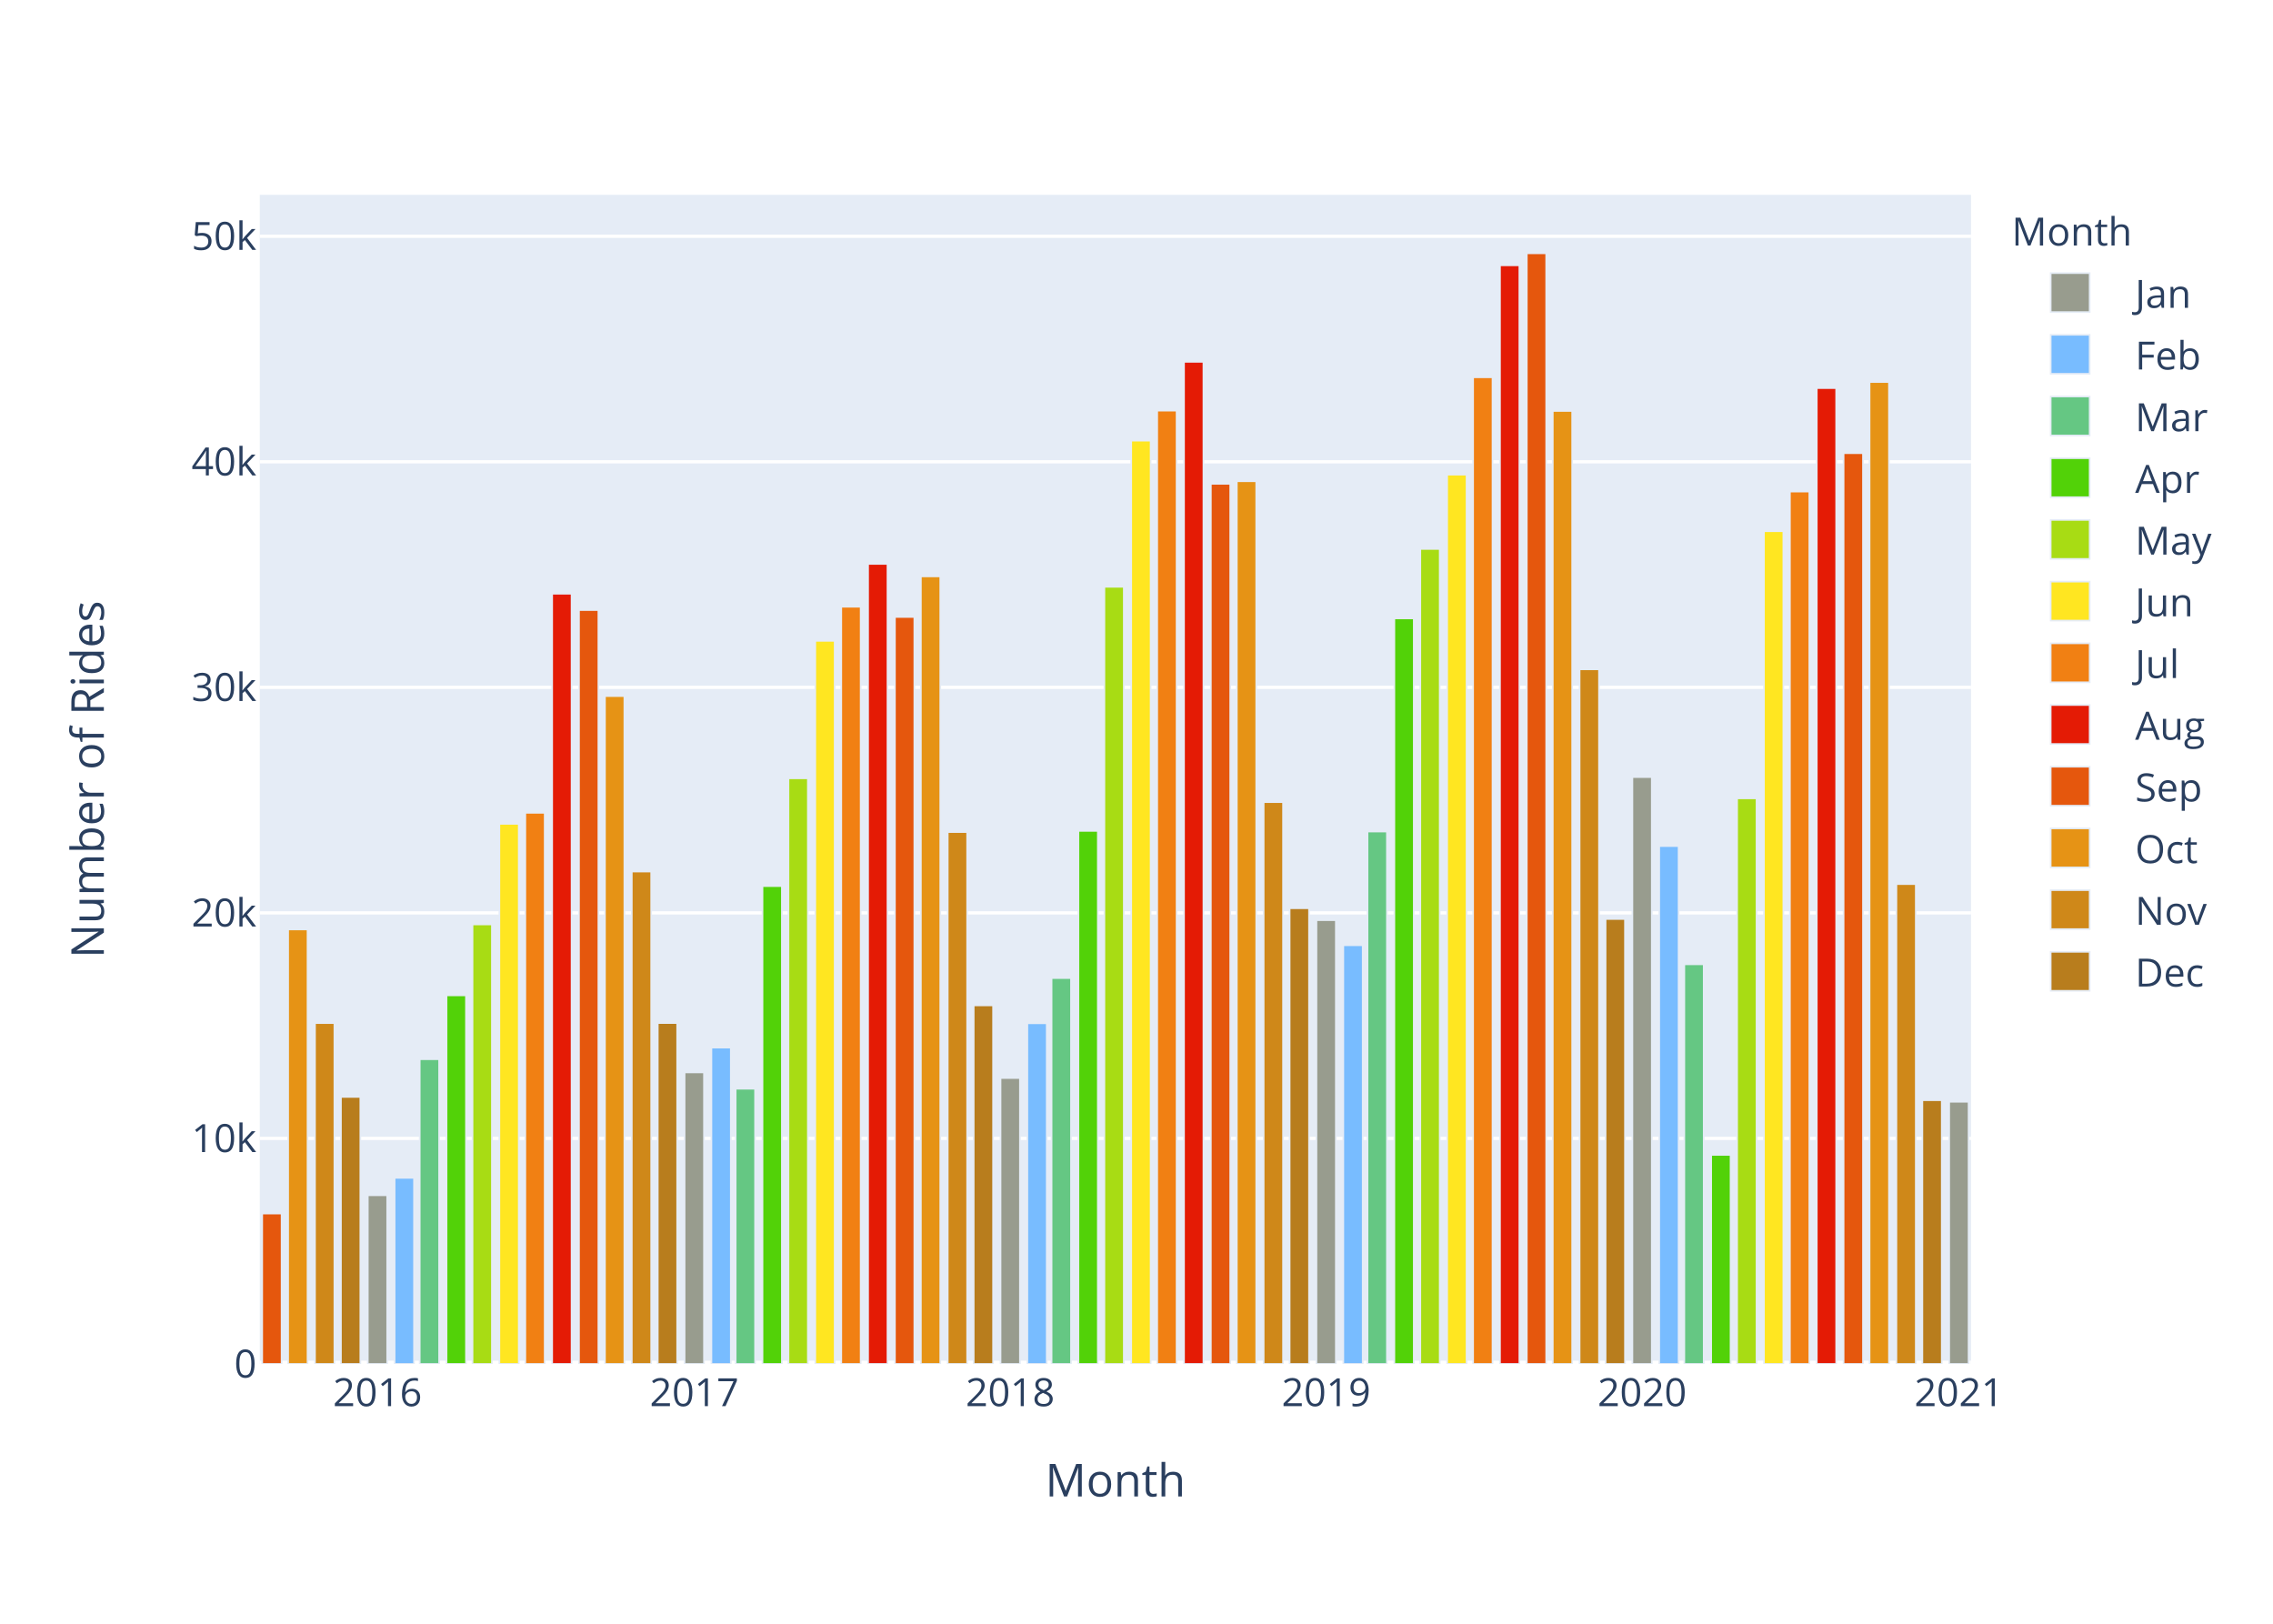
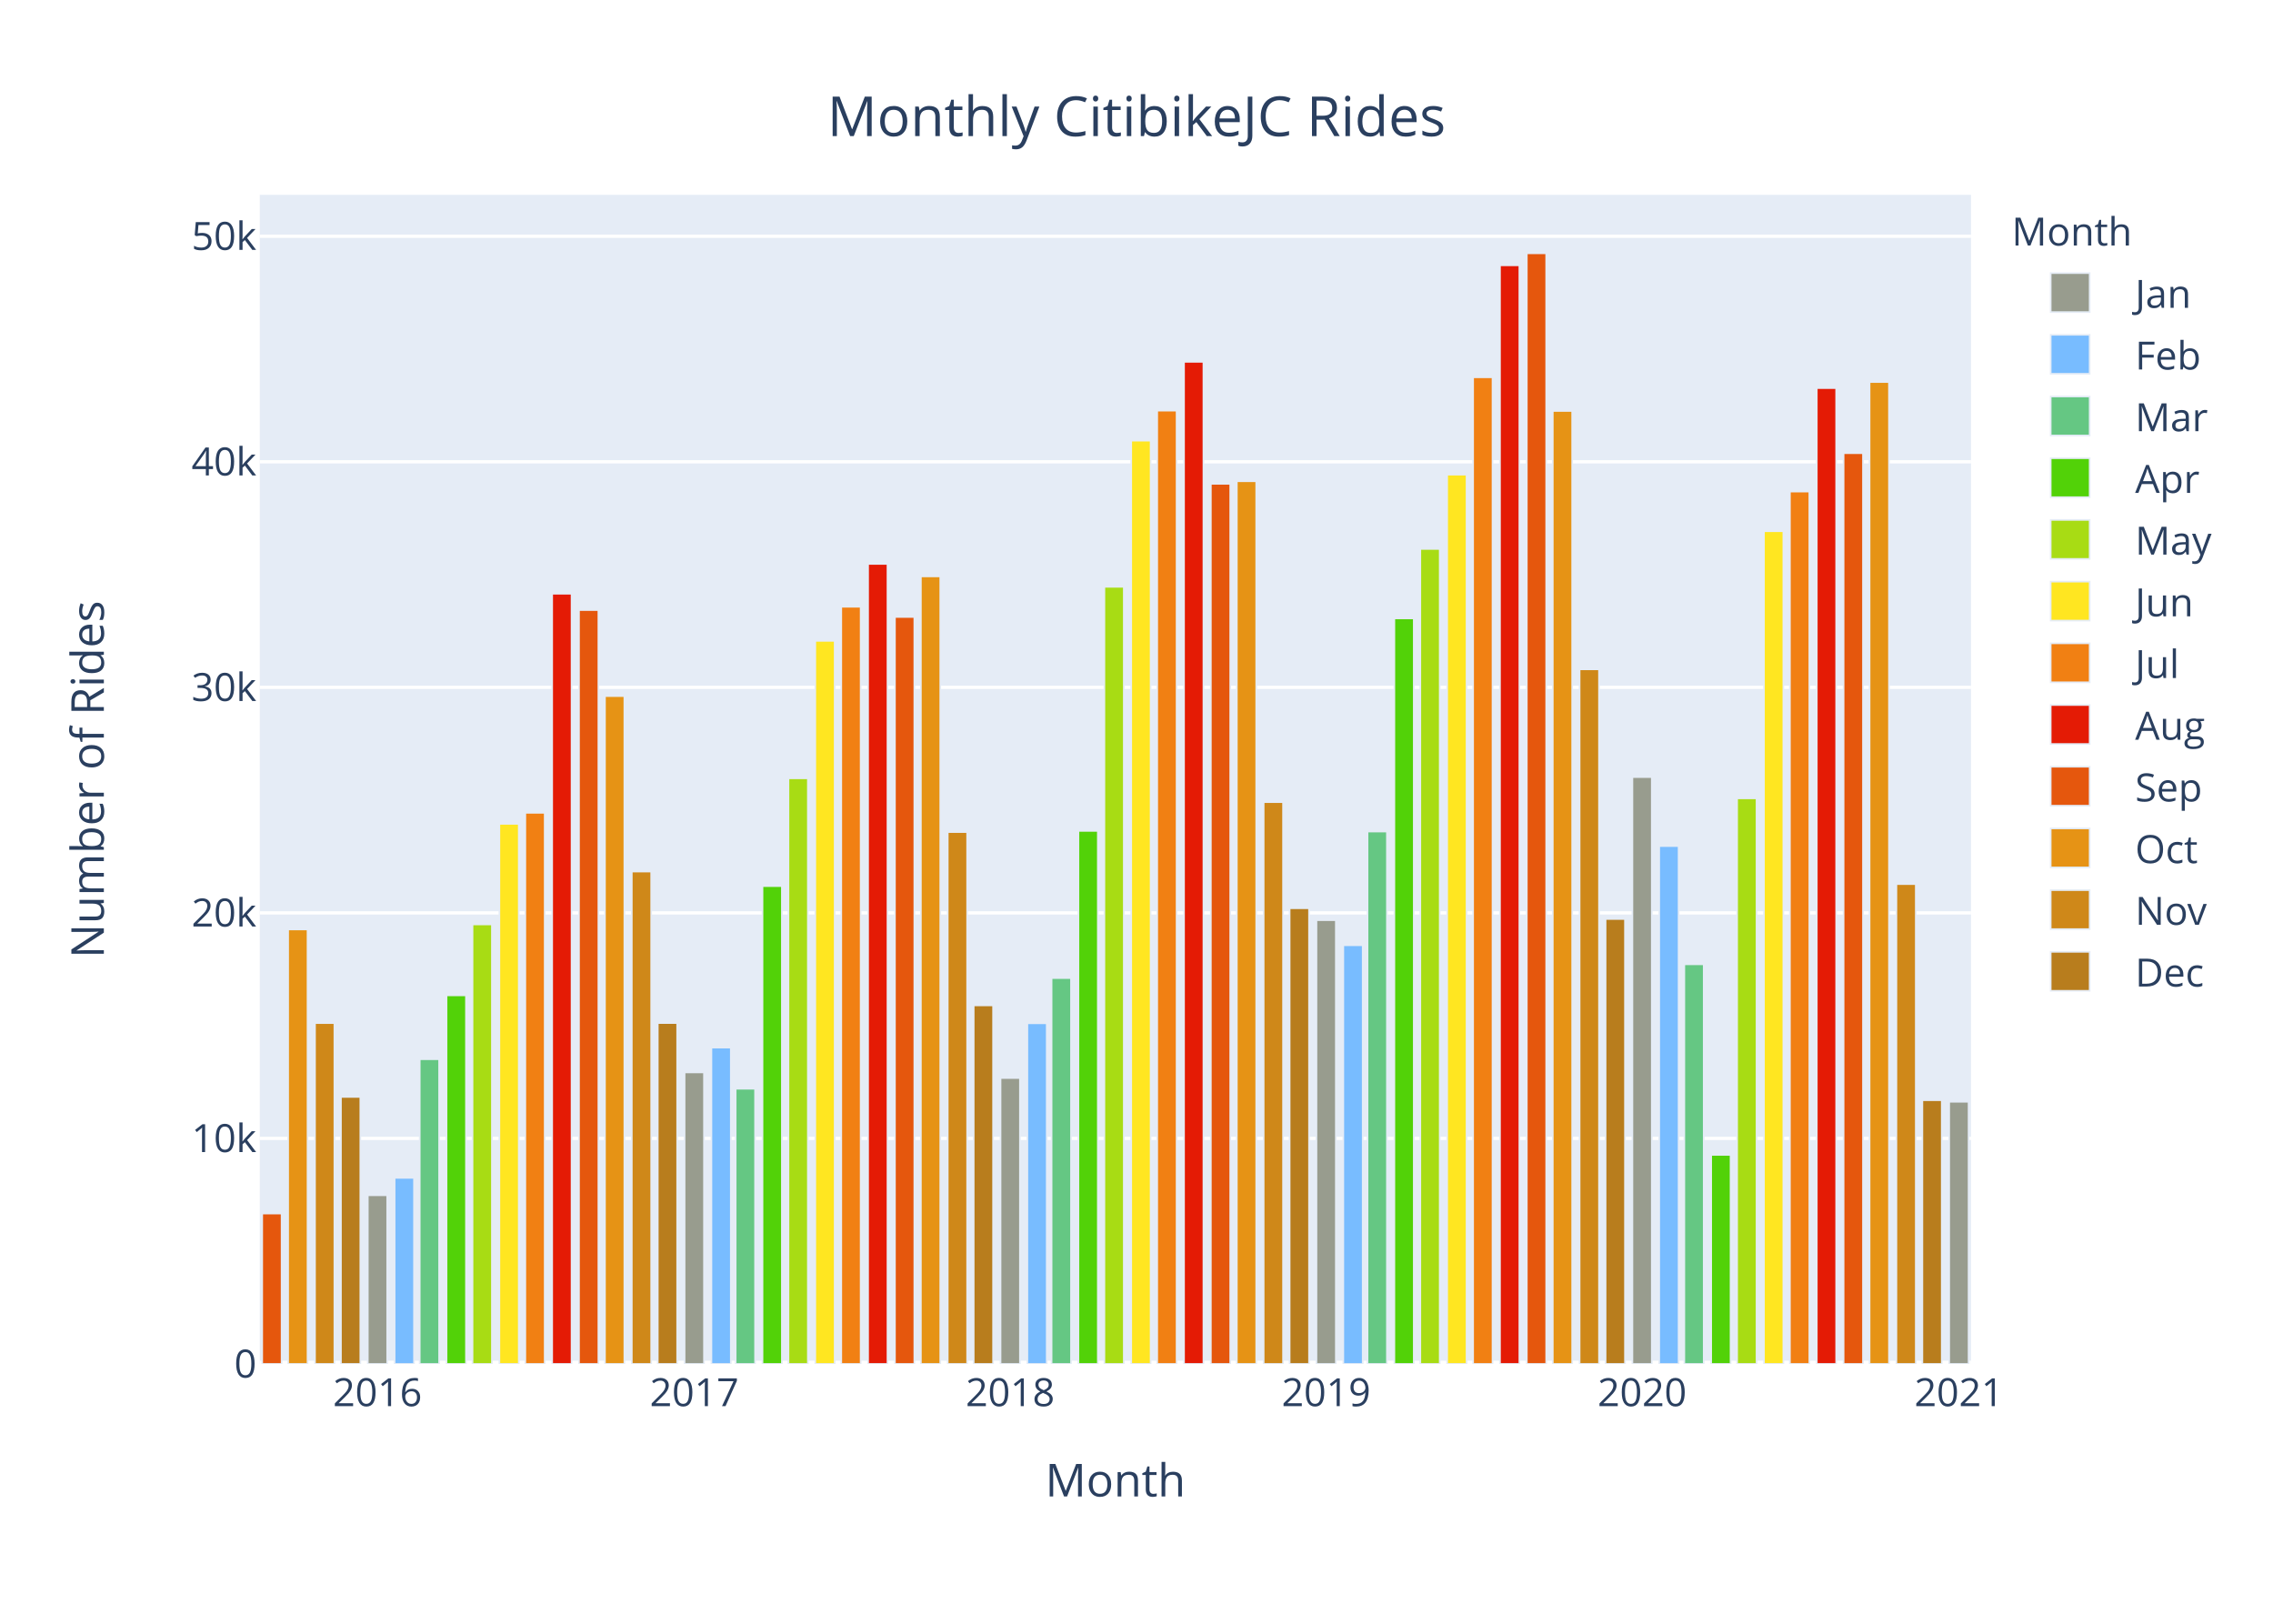
<svg xmlns="http://www.w3.org/2000/svg" class="main-svg" width="700" height="500" style="" viewBox="0 0 700 500">
  <rect x="0" y="0" width="700" height="500" style="fill: rgb(255, 255, 255); fill-opacity: 1;" />
-   <defs id="defs-46b545">
+   <defs id="defs-0c852f">
    <g class="clips">
-       <clipPath id="clip46b545xyplot" class="plotclip">
+       <clipPath id="clip0c852fxyplot" class="plotclip">
        <rect width="527" height="360" />
      </clipPath>
-       <clipPath class="axesclip" id="clip46b545x">
+       <clipPath class="axesclip" id="clip0c852fx">
        <rect x="80" y="0" width="527" height="500" />
      </clipPath>
-       <clipPath class="axesclip" id="clip46b545y">
+       <clipPath class="axesclip" id="clip0c852fy">
        <rect x="0" y="60" width="700" height="360" />
      </clipPath>
-       <clipPath class="axesclip" id="clip46b545xy">
+       <clipPath class="axesclip" id="clip0c852fxy">
        <rect x="80" y="60" width="527" height="360" />
      </clipPath>
    </g>
    <g class="gradients" />
  </defs>
  <g class="bglayer">
    <rect class="bg" x="80" y="60" width="527" height="360" style="fill: rgb(229, 236, 246); fill-opacity: 1; stroke-width: 0;" />
  </g>
  <g class="layer-below">
    <g class="imagelayer" />
    <g class="shapelayer" />
  </g>
  <g class="cartesianlayer">
    <g class="subplot xy">
      <g class="layer-subplot">
        <g class="shapelayer" />
        <g class="imagelayer" />
      </g>
      <g class="gridlayer">
        <g class="x" />
        <g class="y">
          <path class="ygrid crisp" transform="translate(0,350.55)" d="M80,0h527" style="stroke: rgb(255, 255, 255); stroke-opacity: 1; stroke-width: 1px;" />
          <path class="ygrid crisp" transform="translate(0,281.1)" d="M80,0h527" style="stroke: rgb(255, 255, 255); stroke-opacity: 1; stroke-width: 1px;" />
          <path class="ygrid crisp" transform="translate(0,211.65)" d="M80,0h527" style="stroke: rgb(255, 255, 255); stroke-opacity: 1; stroke-width: 1px;" />
          <path class="ygrid crisp" transform="translate(0,142.2)" d="M80,0h527" style="stroke: rgb(255, 255, 255); stroke-opacity: 1; stroke-width: 1px;" />
          <path class="ygrid crisp" transform="translate(0,72.75)" d="M80,0h527" style="stroke: rgb(255, 255, 255); stroke-opacity: 1; stroke-width: 1px;" />
        </g>
      </g>
      <g class="zerolinelayer">
        <path class="yzl zl crisp" transform="translate(0,420)" d="M80,0h527" style="stroke: rgb(255, 255, 255); stroke-opacity: 1; stroke-width: 2px;" />
      </g>
      <path class="xlines-below" />
      <path class="ylines-below" />
      <g class="overlines-below" />
      <g class="xaxislayer-below" />
      <g class="yaxislayer-below" />
      <g class="overaxes-below" />
-       <g class="plot" transform="translate(80,60)" clip-path="url('#clip46b545xyplot')">
+       <g class="plot" transform="translate(80,60)" clip-path="url('#clip0c852fxyplot')">
        <g class="barlayer mlayer">
          <g class="trace bars" style="opacity: 1;">
            <g class="points">
              <g class="point">
                <path d="M520.28,360V279.27H526.25V360Z" style="vector-effect: non-scaling-stroke; opacity: 1; stroke-width: 0.5px; fill: rgb(152, 156, 142); fill-opacity: 1; stroke: rgb(229, 236, 246); stroke-opacity: 1;" />
              </g>
              <g class="point">
                <path d="M130.83,360V270.23H136.8V360Z" style="vector-effect: non-scaling-stroke; opacity: 1; stroke-width: 0.5px; fill: rgb(152, 156, 142); fill-opacity: 1; stroke: rgb(229, 236, 246); stroke-opacity: 1;" />
              </g>
              <g class="point">
                <path d="M325.42,360V223.35H331.39V360Z" style="vector-effect: non-scaling-stroke; opacity: 1; stroke-width: 0.5px; fill: rgb(152, 156, 142); fill-opacity: 1; stroke: rgb(229, 236, 246); stroke-opacity: 1;" />
              </g>
              <g class="point">
                <path d="M422.72,360V179.29H428.69V360Z" style="vector-effect: non-scaling-stroke; opacity: 1; stroke-width: 0.5px; fill: rgb(152, 156, 142); fill-opacity: 1; stroke: rgb(229, 236, 246); stroke-opacity: 1;" />
              </g>
              <g class="point">
                <path d="M228.13,360V271.96H234.1V360Z" style="vector-effect: non-scaling-stroke; opacity: 1; stroke-width: 0.5px; fill: rgb(152, 156, 142); fill-opacity: 1; stroke: rgb(229, 236, 246); stroke-opacity: 1;" />
              </g>
              <g class="point">
                <path d="M33.27,360V308.06H39.24V360Z" style="vector-effect: non-scaling-stroke; opacity: 1; stroke-width: 0.5px; fill: rgb(152, 156, 142); fill-opacity: 1; stroke: rgb(229, 236, 246); stroke-opacity: 1;" />
              </g>
            </g>
          </g>
          <g class="trace bars" style="opacity: 1;">
            <g class="points">
              <g class="point">
                <path d="M41.53,360V302.7H47.5V360Z" style="vector-effect: non-scaling-stroke; opacity: 1; stroke-width: 0.5px; fill: rgb(120, 188, 255); fill-opacity: 1; stroke: rgb(229, 236, 246); stroke-opacity: 1;" />
              </g>
              <g class="point">
                <path d="M139.09,360V262.59H145.06V360Z" style="vector-effect: non-scaling-stroke; opacity: 1; stroke-width: 0.5px; fill: rgb(120, 188, 255); fill-opacity: 1; stroke: rgb(229, 236, 246); stroke-opacity: 1;" />
              </g>
              <g class="point">
                <path d="M236.39,360V255.1H242.36V360Z" style="vector-effect: non-scaling-stroke; opacity: 1; stroke-width: 0.5px; fill: rgb(120, 188, 255); fill-opacity: 1; stroke: rgb(229, 236, 246); stroke-opacity: 1;" />
              </g>
              <g class="point">
                <path d="M333.69,360V231.07H339.66V360Z" style="vector-effect: non-scaling-stroke; opacity: 1; stroke-width: 0.5px; fill: rgb(120, 188, 255); fill-opacity: 1; stroke: rgb(229, 236, 246); stroke-opacity: 1;" />
              </g>
              <g class="point">
                <path d="M430.98,360V200.53H436.95V360Z" style="vector-effect: non-scaling-stroke; opacity: 1; stroke-width: 0.5px; fill: rgb(120, 188, 255); fill-opacity: 1; stroke: rgb(229, 236, 246); stroke-opacity: 1;" />
              </g>
            </g>
          </g>
          <g class="trace bars" style="opacity: 1;">
            <g class="points">
              <g class="point">
                <path d="M341.15,360V196.06H347.12V360Z" style="vector-effect: non-scaling-stroke; opacity: 1; stroke-width: 0.5px; fill: rgb(101, 199, 131); fill-opacity: 1; stroke: rgb(229, 236, 246); stroke-opacity: 1;" />
              </g>
              <g class="point">
                <path d="M49.26,360V266.17H55.23V360Z" style="vector-effect: non-scaling-stroke; opacity: 1; stroke-width: 0.5px; fill: rgb(101, 199, 131); fill-opacity: 1; stroke: rgb(229, 236, 246); stroke-opacity: 1;" />
              </g>
              <g class="point">
                <path d="M146.56,360V275.26H152.53V360Z" style="vector-effect: non-scaling-stroke; opacity: 1; stroke-width: 0.5px; fill: rgb(101, 199, 131); fill-opacity: 1; stroke: rgb(229, 236, 246); stroke-opacity: 1;" />
              </g>
              <g class="point">
                <path d="M243.85,360V241.18H249.83V360Z" style="vector-effect: non-scaling-stroke; opacity: 1; stroke-width: 0.5px; fill: rgb(101, 199, 131); fill-opacity: 1; stroke: rgb(229, 236, 246); stroke-opacity: 1;" />
              </g>
              <g class="point">
                <path d="M438.71,360V236.94H444.68V360Z" style="vector-effect: non-scaling-stroke; opacity: 1; stroke-width: 0.5px; fill: rgb(101, 199, 131); fill-opacity: 1; stroke: rgb(229, 236, 246); stroke-opacity: 1;" />
              </g>
            </g>
          </g>
          <g class="trace bars" style="opacity: 1;">
            <g class="points">
              <g class="point">
                <path d="M57.52,360V246.5H63.5V360Z" style="vector-effect: non-scaling-stroke; opacity: 1; stroke-width: 0.5px; fill: rgb(82, 210, 8); fill-opacity: 1; stroke: rgb(229, 236, 246); stroke-opacity: 1;" />
              </g>
              <g class="point">
                <path d="M446.98,360V295.63H452.95V360Z" style="vector-effect: non-scaling-stroke; opacity: 1; stroke-width: 0.5px; fill: rgb(82, 210, 8); fill-opacity: 1; stroke: rgb(229, 236, 246); stroke-opacity: 1;" />
              </g>
              <g class="point">
                <path d="M252.12,360V195.86H258.09V360Z" style="vector-effect: non-scaling-stroke; opacity: 1; stroke-width: 0.5px; fill: rgb(82, 210, 8); fill-opacity: 1; stroke: rgb(229, 236, 246); stroke-opacity: 1;" />
              </g>
              <g class="point">
                <path d="M154.82,360V212.86H160.79V360Z" style="vector-effect: non-scaling-stroke; opacity: 1; stroke-width: 0.5px; fill: rgb(82, 210, 8); fill-opacity: 1; stroke: rgb(229, 236, 246); stroke-opacity: 1;" />
              </g>
              <g class="point">
                <path d="M349.41,360V130.43H355.39V360Z" style="vector-effect: non-scaling-stroke; opacity: 1; stroke-width: 0.5px; fill: rgb(82, 210, 8); fill-opacity: 1; stroke: rgb(229, 236, 246); stroke-opacity: 1;" />
              </g>
            </g>
          </g>
          <g class="trace bars" style="opacity: 1;">
            <g class="points">
              <g class="point">
                <path d="M357.41,360V109.04H363.38V360Z" style="vector-effect: non-scaling-stroke; opacity: 1; stroke-width: 0.5px; fill: rgb(168, 220, 20); fill-opacity: 1; stroke: rgb(229, 236, 246); stroke-opacity: 1;" />
              </g>
              <g class="point">
                <path d="M454.97,360V185.84H460.95V360Z" style="vector-effect: non-scaling-stroke; opacity: 1; stroke-width: 0.5px; fill: rgb(168, 220, 20); fill-opacity: 1; stroke: rgb(229, 236, 246); stroke-opacity: 1;" />
              </g>
              <g class="point">
                <path d="M260.11,360V120.7H266.09V360Z" style="vector-effect: non-scaling-stroke; opacity: 1; stroke-width: 0.5px; fill: rgb(168, 220, 20); fill-opacity: 1; stroke: rgb(229, 236, 246); stroke-opacity: 1;" />
              </g>
              <g class="point">
                <path d="M162.82,360V179.67H168.79V360Z" style="vector-effect: non-scaling-stroke; opacity: 1; stroke-width: 0.5px; fill: rgb(168, 220, 20); fill-opacity: 1; stroke: rgb(229, 236, 246); stroke-opacity: 1;" />
              </g>
              <g class="point">
                <path d="M65.52,360V224.66H71.49V360Z" style="vector-effect: non-scaling-stroke; opacity: 1; stroke-width: 0.5px; fill: rgb(168, 220, 20); fill-opacity: 1; stroke: rgb(229, 236, 246); stroke-opacity: 1;" />
              </g>
            </g>
          </g>
          <g class="trace bars" style="opacity: 1;">
            <g class="points">
              <g class="point">
                <path d="M268.38,360V75.69H274.35V360Z" style="vector-effect: non-scaling-stroke; opacity: 1; stroke-width: 0.5px; fill: rgb(255, 230, 33); fill-opacity: 1; stroke: rgb(229, 236, 246); stroke-opacity: 1;" />
              </g>
              <g class="point">
                <path d="M365.67,360V86.16H371.65V360Z" style="vector-effect: non-scaling-stroke; opacity: 1; stroke-width: 0.5px; fill: rgb(255, 230, 33); fill-opacity: 1; stroke: rgb(229, 236, 246); stroke-opacity: 1;" />
              </g>
              <g class="point">
                <path d="M73.79,360V193.69H79.76V360Z" style="vector-effect: non-scaling-stroke; opacity: 1; stroke-width: 0.5px; fill: rgb(255, 230, 33); fill-opacity: 1; stroke: rgb(229, 236, 246); stroke-opacity: 1;" />
              </g>
              <g class="point">
                <path d="M171.08,360V137.34H177.05V360Z" style="vector-effect: non-scaling-stroke; opacity: 1; stroke-width: 0.5px; fill: rgb(255, 230, 33); fill-opacity: 1; stroke: rgb(229, 236, 246); stroke-opacity: 1;" />
              </g>
              <g class="point">
                <path d="M463.24,360V103.58H469.21V360Z" style="vector-effect: non-scaling-stroke; opacity: 1; stroke-width: 0.5px; fill: rgb(255, 230, 33); fill-opacity: 1; stroke: rgb(229, 236, 246); stroke-opacity: 1;" />
              </g>
            </g>
          </g>
          <g class="trace bars" style="opacity: 1;">
            <g class="points">
              <g class="point">
                <path d="M373.67,360V56.18H379.64V360Z" style="vector-effect: non-scaling-stroke; opacity: 1; stroke-width: 0.5px; fill: rgb(241, 128, 19); fill-opacity: 1; stroke: rgb(229, 236, 246); stroke-opacity: 1;" />
              </g>
              <g class="point">
                <path d="M276.38,360V66.45H282.35V360Z" style="vector-effect: non-scaling-stroke; opacity: 1; stroke-width: 0.5px; fill: rgb(241, 128, 19); fill-opacity: 1; stroke: rgb(229, 236, 246); stroke-opacity: 1;" />
              </g>
              <g class="point">
                <path d="M81.78,360V190.29H87.75V360Z" style="vector-effect: non-scaling-stroke; opacity: 1; stroke-width: 0.5px; fill: rgb(241, 128, 19); fill-opacity: 1; stroke: rgb(229, 236, 246); stroke-opacity: 1;" />
              </g>
              <g class="point">
                <path d="M179.08,360V126.84H185.05V360Z" style="vector-effect: non-scaling-stroke; opacity: 1; stroke-width: 0.5px; fill: rgb(241, 128, 19); fill-opacity: 1; stroke: rgb(229, 236, 246); stroke-opacity: 1;" />
              </g>
              <g class="point">
                <path d="M471.23,360V91.37H477.21V360Z" style="vector-effect: non-scaling-stroke; opacity: 1; stroke-width: 0.5px; fill: rgb(241, 128, 19); fill-opacity: 1; stroke: rgb(229, 236, 246); stroke-opacity: 1;" />
              </g>
            </g>
          </g>
          <g class="trace bars" style="opacity: 1;">
            <g class="points">
              <g class="point">
                <path d="M284.64,360V51.42H290.61V360Z" style="vector-effect: non-scaling-stroke; opacity: 1; stroke-width: 0.5px; fill: rgb(228, 27, 5); fill-opacity: 1; stroke: rgb(229, 236, 246); stroke-opacity: 1;" />
              </g>
              <g class="point">
                <path d="M381.94,360V21.7H387.91V360Z" style="vector-effect: non-scaling-stroke; opacity: 1; stroke-width: 0.5px; fill: rgb(228, 27, 5); fill-opacity: 1; stroke: rgb(229, 236, 246); stroke-opacity: 1;" />
              </g>
              <g class="point">
                <path d="M479.5,360V59.51H485.47V360Z" style="vector-effect: non-scaling-stroke; opacity: 1; stroke-width: 0.5px; fill: rgb(228, 27, 5); fill-opacity: 1; stroke: rgb(229, 236, 246); stroke-opacity: 1;" />
              </g>
              <g class="point">
                <path d="M187.34,360V113.65H193.31V360Z" style="vector-effect: non-scaling-stroke; opacity: 1; stroke-width: 0.5px; fill: rgb(228, 27, 5); fill-opacity: 1; stroke: rgb(229, 236, 246); stroke-opacity: 1;" />
              </g>
              <g class="point">
                <path d="M90.05,360V122.83H96.02V360Z" style="vector-effect: non-scaling-stroke; opacity: 1; stroke-width: 0.5px; fill: rgb(228, 27, 5); fill-opacity: 1; stroke: rgb(229, 236, 246); stroke-opacity: 1;" />
              </g>
            </g>
          </g>
          <g class="trace bars" style="opacity: 1;">
            <g class="points">
              <g class="point">
                <path d="M390.2,360V18H396.17V360Z" style="vector-effect: non-scaling-stroke; opacity: 1; stroke-width: 0.5px; fill: rgb(229, 87, 13); fill-opacity: 1; stroke: rgb(229, 236, 246); stroke-opacity: 1;" />
              </g>
              <g class="point">
                <path d="M487.76,360V79.55H493.73V360Z" style="vector-effect: non-scaling-stroke; opacity: 1; stroke-width: 0.5px; fill: rgb(229, 87, 13); fill-opacity: 1; stroke: rgb(229, 236, 246); stroke-opacity: 1;" />
              </g>
              <g class="point">
                <path d="M195.61,360V129.99H201.58V360Z" style="vector-effect: non-scaling-stroke; opacity: 1; stroke-width: 0.5px; fill: rgb(229, 87, 13); fill-opacity: 1; stroke: rgb(229, 236, 246); stroke-opacity: 1;" />
              </g>
              <g class="point">
                <path d="M0.75,360V313.69H6.72V360Z" style="vector-effect: non-scaling-stroke; opacity: 1; stroke-width: 0.5px; fill: rgb(229, 87, 13); fill-opacity: 1; stroke: rgb(229, 236, 246); stroke-opacity: 1;" />
              </g>
              <g class="point">
                <path d="M98.31,360V127.86H104.28V360Z" style="vector-effect: non-scaling-stroke; opacity: 1; stroke-width: 0.5px; fill: rgb(229, 87, 13); fill-opacity: 1; stroke: rgb(229, 236, 246); stroke-opacity: 1;" />
              </g>
              <g class="point">
                <path d="M292.9,360V88.99H298.87V360Z" style="vector-effect: non-scaling-stroke; opacity: 1; stroke-width: 0.5px; fill: rgb(229, 87, 13); fill-opacity: 1; stroke: rgb(229, 236, 246); stroke-opacity: 1;" />
              </g>
            </g>
          </g>
          <g class="trace bars" style="opacity: 1;">
            <g class="points">
              <g class="point">
                <path d="M495.76,360V57.64H501.73V360Z" style="vector-effect: non-scaling-stroke; opacity: 1; stroke-width: 0.5px; fill: rgb(230, 147, 21); fill-opacity: 1; stroke: rgb(229, 236, 246); stroke-opacity: 1;" />
              </g>
              <g class="point">
                <path d="M203.6,360V117.49H209.57V360Z" style="vector-effect: non-scaling-stroke; opacity: 1; stroke-width: 0.5px; fill: rgb(230, 147, 21); fill-opacity: 1; stroke: rgb(229, 236, 246); stroke-opacity: 1;" />
              </g>
              <g class="point">
                <path d="M8.74,360V226.21H14.71V360Z" style="vector-effect: non-scaling-stroke; opacity: 1; stroke-width: 0.5px; fill: rgb(230, 147, 21); fill-opacity: 1; stroke: rgb(229, 236, 246); stroke-opacity: 1;" />
              </g>
              <g class="point">
                <path d="M106.31,360V154.35H112.28V360Z" style="vector-effect: non-scaling-stroke; opacity: 1; stroke-width: 0.5px; fill: rgb(230, 147, 21); fill-opacity: 1; stroke: rgb(229, 236, 246); stroke-opacity: 1;" />
              </g>
              <g class="point">
                <path d="M398.2,360V66.55H404.17V360Z" style="vector-effect: non-scaling-stroke; opacity: 1; stroke-width: 0.5px; fill: rgb(230, 147, 21); fill-opacity: 1; stroke: rgb(229, 236, 246); stroke-opacity: 1;" />
              </g>
              <g class="point">
                <path d="M300.9,360V88.19H306.87V360Z" style="vector-effect: non-scaling-stroke; opacity: 1; stroke-width: 0.5px; fill: rgb(230, 147, 21); fill-opacity: 1; stroke: rgb(229, 236, 246); stroke-opacity: 1;" />
              </g>
            </g>
          </g>
          <g class="trace bars" style="opacity: 1;">
            <g class="points">
              <g class="point">
                <path d="M17.01,360V255.04H22.98V360Z" style="vector-effect: non-scaling-stroke; opacity: 1; stroke-width: 0.5px; fill: rgb(207, 136, 25); fill-opacity: 1; stroke: rgb(229, 236, 246); stroke-opacity: 1;" />
              </g>
              <g class="point">
                <path d="M309.16,360V187H315.13V360Z" style="vector-effect: non-scaling-stroke; opacity: 1; stroke-width: 0.5px; fill: rgb(207, 136, 25); fill-opacity: 1; stroke: rgb(229, 236, 246); stroke-opacity: 1;" />
              </g>
              <g class="point">
                <path d="M211.87,360V196.22H217.84V360Z" style="vector-effect: non-scaling-stroke; opacity: 1; stroke-width: 0.5px; fill: rgb(207, 136, 25); fill-opacity: 1; stroke: rgb(229, 236, 246); stroke-opacity: 1;" />
              </g>
              <g class="point">
                <path d="M114.57,360V208.38H120.54V360Z" style="vector-effect: non-scaling-stroke; opacity: 1; stroke-width: 0.5px; fill: rgb(207, 136, 25); fill-opacity: 1; stroke: rgb(229, 236, 246); stroke-opacity: 1;" />
              </g>
              <g class="point">
                <path d="M504.02,360V212.24H509.99V360Z" style="vector-effect: non-scaling-stroke; opacity: 1; stroke-width: 0.5px; fill: rgb(207, 136, 25); fill-opacity: 1; stroke: rgb(229, 236, 246); stroke-opacity: 1;" />
              </g>
              <g class="point">
                <path d="M406.46,360V146.11H412.43V360Z" style="vector-effect: non-scaling-stroke; opacity: 1; stroke-width: 0.5px; fill: rgb(207, 136, 25); fill-opacity: 1; stroke: rgb(229, 236, 246); stroke-opacity: 1;" />
              </g>
            </g>
          </g>
          <g class="trace bars" style="opacity: 1;">
            <g class="points">
              <g class="point">
                <path d="M414.46,360V222.99H420.43V360Z" style="vector-effect: non-scaling-stroke; opacity: 1; stroke-width: 0.5px; fill: rgb(184, 125, 29); fill-opacity: 1; stroke: rgb(229, 236, 246); stroke-opacity: 1;" />
              </g>
              <g class="point">
                <path d="M512.02,360V278.79H517.99V360Z" style="vector-effect: non-scaling-stroke; opacity: 1; stroke-width: 0.5px; fill: rgb(184, 125, 29); fill-opacity: 1; stroke: rgb(229, 236, 246); stroke-opacity: 1;" />
              </g>
              <g class="point">
                <path d="M122.57,360V255.03H128.54V360Z" style="vector-effect: non-scaling-stroke; opacity: 1; stroke-width: 0.5px; fill: rgb(184, 125, 29); fill-opacity: 1; stroke: rgb(229, 236, 246); stroke-opacity: 1;" />
              </g>
              <g class="point">
                <path d="M219.86,360V249.59H225.83V360Z" style="vector-effect: non-scaling-stroke; opacity: 1; stroke-width: 0.5px; fill: rgb(184, 125, 29); fill-opacity: 1; stroke: rgb(229, 236, 246); stroke-opacity: 1;" />
              </g>
              <g class="point">
                <path d="M317.16,360V219.68H323.13V360Z" style="vector-effect: non-scaling-stroke; opacity: 1; stroke-width: 0.5px; fill: rgb(184, 125, 29); fill-opacity: 1; stroke: rgb(229, 236, 246); stroke-opacity: 1;" />
              </g>
              <g class="point">
                <path d="M25,360V277.78H30.97V360Z" style="vector-effect: non-scaling-stroke; opacity: 1; stroke-width: 0.5px; fill: rgb(184, 125, 29); fill-opacity: 1; stroke: rgb(229, 236, 246); stroke-opacity: 1;" />
              </g>
            </g>
          </g>
        </g>
      </g>
      <g class="overplot" />
      <path class="xlines-above crisp" d="M0,0" style="fill: none;" />
      <path class="ylines-above crisp" d="M0,0" style="fill: none;" />
      <g class="overlines-above" />
      <g class="xaxislayer-above">
        <g class="xtick">
          <text text-anchor="middle" x="0" y="433" transform="translate(116.25,0)" style="font-family: 'Open Sans', verdana, arial, sans-serif; font-size: 12px; fill: rgb(42, 63, 95); fill-opacity: 1; white-space: pre;">2016</text>
        </g>
        <g class="xtick">
          <text text-anchor="middle" x="0" y="433" transform="translate(213.82,0)" style="font-family: 'Open Sans', verdana, arial, sans-serif; font-size: 12px; fill: rgb(42, 63, 95); fill-opacity: 1; white-space: pre;">2017</text>
        </g>
        <g class="xtick">
          <text text-anchor="middle" x="0" y="433" transform="translate(311.11,0)" style="font-family: 'Open Sans', verdana, arial, sans-serif; font-size: 12px; fill: rgb(42, 63, 95); fill-opacity: 1; white-space: pre;">2018</text>
        </g>
        <g class="xtick">
          <text text-anchor="middle" x="0" y="433" transform="translate(408.41,0)" style="font-family: 'Open Sans', verdana, arial, sans-serif; font-size: 12px; fill: rgb(42, 63, 95); fill-opacity: 1; white-space: pre;">2019</text>
        </g>
        <g class="xtick">
          <text text-anchor="middle" x="0" y="433" transform="translate(505.71,0)" style="font-family: 'Open Sans', verdana, arial, sans-serif; font-size: 12px; fill: rgb(42, 63, 95); fill-opacity: 1; white-space: pre;">2020</text>
        </g>
        <g class="xtick">
          <text text-anchor="middle" x="0" y="433" transform="translate(603.27,0)" style="font-family: 'Open Sans', verdana, arial, sans-serif; font-size: 12px; fill: rgb(42, 63, 95); fill-opacity: 1; white-space: pre;">2021</text>
        </g>
      </g>
      <g class="yaxislayer-above">
        <g class="ytick">
          <text text-anchor="end" x="79" y="4.2" transform="translate(0,420)" style="font-family: 'Open Sans', verdana, arial, sans-serif; font-size: 12px; fill: rgb(42, 63, 95); fill-opacity: 1; white-space: pre;">0</text>
        </g>
        <g class="ytick">
          <text text-anchor="end" x="79" y="4.2" transform="translate(0,350.55)" style="font-family: 'Open Sans', verdana, arial, sans-serif; font-size: 12px; fill: rgb(42, 63, 95); fill-opacity: 1; white-space: pre;">10k</text>
        </g>
        <g class="ytick">
          <text text-anchor="end" x="79" y="4.2" transform="translate(0,281.1)" style="font-family: 'Open Sans', verdana, arial, sans-serif; font-size: 12px; fill: rgb(42, 63, 95); fill-opacity: 1; white-space: pre;">20k</text>
        </g>
        <g class="ytick">
          <text text-anchor="end" x="79" y="4.2" transform="translate(0,211.65)" style="font-family: 'Open Sans', verdana, arial, sans-serif; font-size: 12px; fill: rgb(42, 63, 95); fill-opacity: 1; white-space: pre;">30k</text>
        </g>
        <g class="ytick">
          <text text-anchor="end" x="79" y="4.2" transform="translate(0,142.2)" style="font-family: 'Open Sans', verdana, arial, sans-serif; font-size: 12px; fill: rgb(42, 63, 95); fill-opacity: 1; white-space: pre;">40k</text>
        </g>
        <g class="ytick">
          <text text-anchor="end" x="79" y="4.2" transform="translate(0,72.75)" style="font-family: 'Open Sans', verdana, arial, sans-serif; font-size: 12px; fill: rgb(42, 63, 95); fill-opacity: 1; white-space: pre;">50k</text>
        </g>
      </g>
      <g class="overaxes-above" />
    </g>
  </g>
  <g class="polarlayer" />
  <g class="ternarylayer" />
  <g class="geolayer" />
  <g class="funnelarealayer" />
  <g class="pielayer" />
  <g class="treemaplayer" />
  <g class="sunburstlayer" />
  <g class="glimages" />
-   <defs id="topdefs-46b545">
+   <defs id="topdefs-0c852f">
    <g class="clips" />
-     <clipPath id="legend46b545">
+     <clipPath id="legend0c852f">
      <rect width="70" height="254" x="0" y="0" />
    </clipPath>
  </defs>
  <g class="layer-above">
    <g class="imagelayer" />
    <g class="shapelayer" />
  </g>
  <g class="infolayer">
    <g class="legend" pointer-events="all" transform="translate(617.54,60)">
      <rect class="bg" shape-rendering="crispEdges" width="70" height="254" x="0" y="0" style="stroke: rgb(68, 68, 68); stroke-opacity: 1; fill: rgb(255, 255, 255); fill-opacity: 1; stroke-width: 0px;" />
-       <g class="scrollbox" transform="" clip-path="url('#legend46b545')">
+       <g class="scrollbox" transform="" clip-path="url('#legend0c852f')">
        <text class="legendtitletext" text-anchor="start" x="2" y="15.6" style="font-family: 'Open Sans', verdana, arial, sans-serif; font-size: 12px; fill: rgb(42, 63, 95); fill-opacity: 1; white-space: pre;">Month</text>
        <g class="groups" transform="">
          <g class="traces" transform="translate(0,30.1)" style="opacity: 1;">
            <text class="legendtext" text-anchor="start" x="40" y="4.68" style="font-family: 'Open Sans', verdana, arial, sans-serif; font-size: 12px; fill: rgb(42, 63, 95); fill-opacity: 1; white-space: pre;">Jan</text>
            <g class="layers" style="opacity: 1;">
              <g class="legendfill" />
              <g class="legendlines" />
              <g class="legendsymbols">
                <g class="legendpoints">
                  <path class="legendundefined" d="M6,6H-6V-6H6Z" transform="translate(20,0)" style="stroke-width: 0.5px; fill: rgb(152, 156, 142); fill-opacity: 1; stroke: rgb(229, 236, 246); stroke-opacity: 1;" />
                </g>
              </g>
            </g>
            <rect class="legendtoggle" x="0" y="-9.5" width="64.812" height="19" style="fill: rgb(0, 0, 0); fill-opacity: 0;" />
          </g>
        </g>
        <g class="groups" transform="">
          <g class="traces" transform="translate(0,49.1)" style="opacity: 1;">
            <text class="legendtext" text-anchor="start" x="40" y="4.68" style="font-family: 'Open Sans', verdana, arial, sans-serif; font-size: 12px; fill: rgb(42, 63, 95); fill-opacity: 1; white-space: pre;">Feb</text>
            <g class="layers" style="opacity: 1;">
              <g class="legendfill" />
              <g class="legendlines" />
              <g class="legendsymbols">
                <g class="legendpoints">
                  <path class="legendundefined" d="M6,6H-6V-6H6Z" transform="translate(20,0)" style="stroke-width: 0.5px; fill: rgb(120, 188, 255); fill-opacity: 1; stroke: rgb(229, 236, 246); stroke-opacity: 1;" />
                </g>
              </g>
            </g>
            <rect class="legendtoggle" x="0" y="-9.5" width="64.812" height="19" style="fill: rgb(0, 0, 0); fill-opacity: 0;" />
          </g>
        </g>
        <g class="groups" transform="">
          <g class="traces" transform="translate(0,68.1)" style="opacity: 1;">
            <text class="legendtext" text-anchor="start" x="40" y="4.68" style="font-family: 'Open Sans', verdana, arial, sans-serif; font-size: 12px; fill: rgb(42, 63, 95); fill-opacity: 1; white-space: pre;">Mar</text>
            <g class="layers" style="opacity: 1;">
              <g class="legendfill" />
              <g class="legendlines" />
              <g class="legendsymbols">
                <g class="legendpoints">
                  <path class="legendundefined" d="M6,6H-6V-6H6Z" transform="translate(20,0)" style="stroke-width: 0.5px; fill: rgb(101, 199, 131); fill-opacity: 1; stroke: rgb(229, 236, 246); stroke-opacity: 1;" />
                </g>
              </g>
            </g>
            <rect class="legendtoggle" x="0" y="-9.5" width="64.812" height="19" style="fill: rgb(0, 0, 0); fill-opacity: 0;" />
          </g>
        </g>
        <g class="groups" transform="">
          <g class="traces" transform="translate(0,87.1)" style="opacity: 1;">
            <text class="legendtext" text-anchor="start" x="40" y="4.68" style="font-family: 'Open Sans', verdana, arial, sans-serif; font-size: 12px; fill: rgb(42, 63, 95); fill-opacity: 1; white-space: pre;">Apr</text>
            <g class="layers" style="opacity: 1;">
              <g class="legendfill" />
              <g class="legendlines" />
              <g class="legendsymbols">
                <g class="legendpoints">
                  <path class="legendundefined" d="M6,6H-6V-6H6Z" transform="translate(20,0)" style="stroke-width: 0.5px; fill: rgb(82, 210, 8); fill-opacity: 1; stroke: rgb(229, 236, 246); stroke-opacity: 1;" />
                </g>
              </g>
            </g>
            <rect class="legendtoggle" x="0" y="-9.5" width="64.812" height="19" style="fill: rgb(0, 0, 0); fill-opacity: 0;" />
          </g>
        </g>
        <g class="groups" transform="">
          <g class="traces" transform="translate(0,106.1)" style="opacity: 1;">
            <text class="legendtext" text-anchor="start" x="40" y="4.68" style="font-family: 'Open Sans', verdana, arial, sans-serif; font-size: 12px; fill: rgb(42, 63, 95); fill-opacity: 1; white-space: pre;">May</text>
            <g class="layers" style="opacity: 1;">
              <g class="legendfill" />
              <g class="legendlines" />
              <g class="legendsymbols">
                <g class="legendpoints">
                  <path class="legendundefined" d="M6,6H-6V-6H6Z" transform="translate(20,0)" style="stroke-width: 0.5px; fill: rgb(168, 220, 20); fill-opacity: 1; stroke: rgb(229, 236, 246); stroke-opacity: 1;" />
                </g>
              </g>
            </g>
            <rect class="legendtoggle" x="0" y="-9.5" width="64.812" height="19" style="fill: rgb(0, 0, 0); fill-opacity: 0;" />
          </g>
        </g>
        <g class="groups" transform="">
          <g class="traces" transform="translate(0,125.1)" style="opacity: 1;">
            <text class="legendtext" text-anchor="start" x="40" y="4.68" style="font-family: 'Open Sans', verdana, arial, sans-serif; font-size: 12px; fill: rgb(42, 63, 95); fill-opacity: 1; white-space: pre;">Jun</text>
            <g class="layers" style="opacity: 1;">
              <g class="legendfill" />
              <g class="legendlines" />
              <g class="legendsymbols">
                <g class="legendpoints">
                  <path class="legendundefined" d="M6,6H-6V-6H6Z" transform="translate(20,0)" style="stroke-width: 0.5px; fill: rgb(255, 230, 33); fill-opacity: 1; stroke: rgb(229, 236, 246); stroke-opacity: 1;" />
                </g>
              </g>
            </g>
            <rect class="legendtoggle" x="0" y="-9.5" width="64.812" height="19" style="fill: rgb(0, 0, 0); fill-opacity: 0;" />
          </g>
        </g>
        <g class="groups" transform="">
          <g class="traces" transform="translate(0,144.1)" style="opacity: 1;">
            <text class="legendtext" text-anchor="start" x="40" y="4.68" style="font-family: 'Open Sans', verdana, arial, sans-serif; font-size: 12px; fill: rgb(42, 63, 95); fill-opacity: 1; white-space: pre;">Jul</text>
            <g class="layers" style="opacity: 1;">
              <g class="legendfill" />
              <g class="legendlines" />
              <g class="legendsymbols">
                <g class="legendpoints">
                  <path class="legendundefined" d="M6,6H-6V-6H6Z" transform="translate(20,0)" style="stroke-width: 0.5px; fill: rgb(241, 128, 19); fill-opacity: 1; stroke: rgb(229, 236, 246); stroke-opacity: 1;" />
                </g>
              </g>
            </g>
            <rect class="legendtoggle" x="0" y="-9.5" width="64.812" height="19" style="fill: rgb(0, 0, 0); fill-opacity: 0;" />
          </g>
        </g>
        <g class="groups" transform="">
          <g class="traces" transform="translate(0,163.1)" style="opacity: 1;">
            <text class="legendtext" text-anchor="start" x="40" y="4.68" style="font-family: 'Open Sans', verdana, arial, sans-serif; font-size: 12px; fill: rgb(42, 63, 95); fill-opacity: 1; white-space: pre;">Aug</text>
            <g class="layers" style="opacity: 1;">
              <g class="legendfill" />
              <g class="legendlines" />
              <g class="legendsymbols">
                <g class="legendpoints">
                  <path class="legendundefined" d="M6,6H-6V-6H6Z" transform="translate(20,0)" style="stroke-width: 0.5px; fill: rgb(228, 27, 5); fill-opacity: 1; stroke: rgb(229, 236, 246); stroke-opacity: 1;" />
                </g>
              </g>
            </g>
            <rect class="legendtoggle" x="0" y="-9.5" width="64.812" height="19" style="fill: rgb(0, 0, 0); fill-opacity: 0;" />
          </g>
        </g>
        <g class="groups" transform="">
          <g class="traces" transform="translate(0,182.1)" style="opacity: 1;">
            <text class="legendtext" text-anchor="start" x="40" y="4.68" style="font-family: 'Open Sans', verdana, arial, sans-serif; font-size: 12px; fill: rgb(42, 63, 95); fill-opacity: 1; white-space: pre;">Sep</text>
            <g class="layers" style="opacity: 1;">
              <g class="legendfill" />
              <g class="legendlines" />
              <g class="legendsymbols">
                <g class="legendpoints">
                  <path class="legendundefined" d="M6,6H-6V-6H6Z" transform="translate(20,0)" style="stroke-width: 0.5px; fill: rgb(229, 87, 13); fill-opacity: 1; stroke: rgb(229, 236, 246); stroke-opacity: 1;" />
                </g>
              </g>
            </g>
            <rect class="legendtoggle" x="0" y="-9.5" width="64.812" height="19" style="fill: rgb(0, 0, 0); fill-opacity: 0;" />
          </g>
        </g>
        <g class="groups" transform="">
          <g class="traces" transform="translate(0,201.1)" style="opacity: 1;">
            <text class="legendtext" text-anchor="start" x="40" y="4.68" style="font-family: 'Open Sans', verdana, arial, sans-serif; font-size: 12px; fill: rgb(42, 63, 95); fill-opacity: 1; white-space: pre;">Oct</text>
            <g class="layers" style="opacity: 1;">
              <g class="legendfill" />
              <g class="legendlines" />
              <g class="legendsymbols">
                <g class="legendpoints">
                  <path class="legendundefined" d="M6,6H-6V-6H6Z" transform="translate(20,0)" style="stroke-width: 0.5px; fill: rgb(230, 147, 21); fill-opacity: 1; stroke: rgb(229, 236, 246); stroke-opacity: 1;" />
                </g>
              </g>
            </g>
            <rect class="legendtoggle" x="0" y="-9.5" width="64.812" height="19" style="fill: rgb(0, 0, 0); fill-opacity: 0;" />
          </g>
        </g>
        <g class="groups" transform="">
          <g class="traces" transform="translate(0,220.1)" style="opacity: 1;">
            <text class="legendtext" text-anchor="start" x="40" y="4.68" style="font-family: 'Open Sans', verdana, arial, sans-serif; font-size: 12px; fill: rgb(42, 63, 95); fill-opacity: 1; white-space: pre;">Nov</text>
            <g class="layers" style="opacity: 1;">
              <g class="legendfill" />
              <g class="legendlines" />
              <g class="legendsymbols">
                <g class="legendpoints">
                  <path class="legendundefined" d="M6,6H-6V-6H6Z" transform="translate(20,0)" style="stroke-width: 0.5px; fill: rgb(207, 136, 25); fill-opacity: 1; stroke: rgb(229, 236, 246); stroke-opacity: 1;" />
                </g>
              </g>
            </g>
            <rect class="legendtoggle" x="0" y="-9.5" width="64.812" height="19" style="fill: rgb(0, 0, 0); fill-opacity: 0;" />
          </g>
        </g>
        <g class="groups" transform="">
          <g class="traces" transform="translate(0,239.1)" style="opacity: 1;">
            <text class="legendtext" text-anchor="start" x="40" y="4.68" style="font-family: 'Open Sans', verdana, arial, sans-serif; font-size: 12px; fill: rgb(42, 63, 95); fill-opacity: 1; white-space: pre;">Dec</text>
            <g class="layers" style="opacity: 1;">
              <g class="legendfill" />
              <g class="legendlines" />
              <g class="legendsymbols">
                <g class="legendpoints">
                  <path class="legendundefined" d="M6,6H-6V-6H6Z" transform="translate(20,0)" style="stroke-width: 0.5px; fill: rgb(184, 125, 29); fill-opacity: 1; stroke: rgb(229, 236, 246); stroke-opacity: 1;" />
                </g>
              </g>
            </g>
            <rect class="legendtoggle" x="0" y="-9.5" width="64.812" height="19" style="fill: rgb(0, 0, 0); fill-opacity: 0;" />
          </g>
        </g>
      </g>
      <rect class="scrollbar" rx="20" ry="3" width="0" height="0" x="0" y="0" style="fill: rgb(128, 139, 164); fill-opacity: 1;" />
    </g>
-     <g class="g-gtitle" />
+     <g class="g-gtitle">
+       <text class="gtitle" x="350" y="30" text-anchor="middle" dy="0.7em" style="font-family: 'Open Sans', verdana, arial, sans-serif; font-size: 17px; fill: rgb(42, 63, 95); opacity: 1; font-weight: normal; white-space: pre;">Monthly CitibikeJC Rides</text>
+     </g>
    <g class="g-xtitle">
      <text class="xtitle" x="343.5" y="460.8" text-anchor="middle" style="font-family: 'Open Sans', verdana, arial, sans-serif; font-size: 14px; fill: rgb(42, 63, 95); opacity: 1; font-weight: normal; white-space: pre;">Month</text>
    </g>
    <g class="g-ytitle">
      <text class="ytitle" transform="rotate(-90,31.98125,240)" x="31.981" y="240" text-anchor="middle" style="font-family: 'Open Sans', verdana, arial, sans-serif; font-size: 14px; fill: rgb(42, 63, 95); opacity: 1; font-weight: normal; white-space: pre;">Number of Rides</text>
    </g>
  </g>
</svg>
